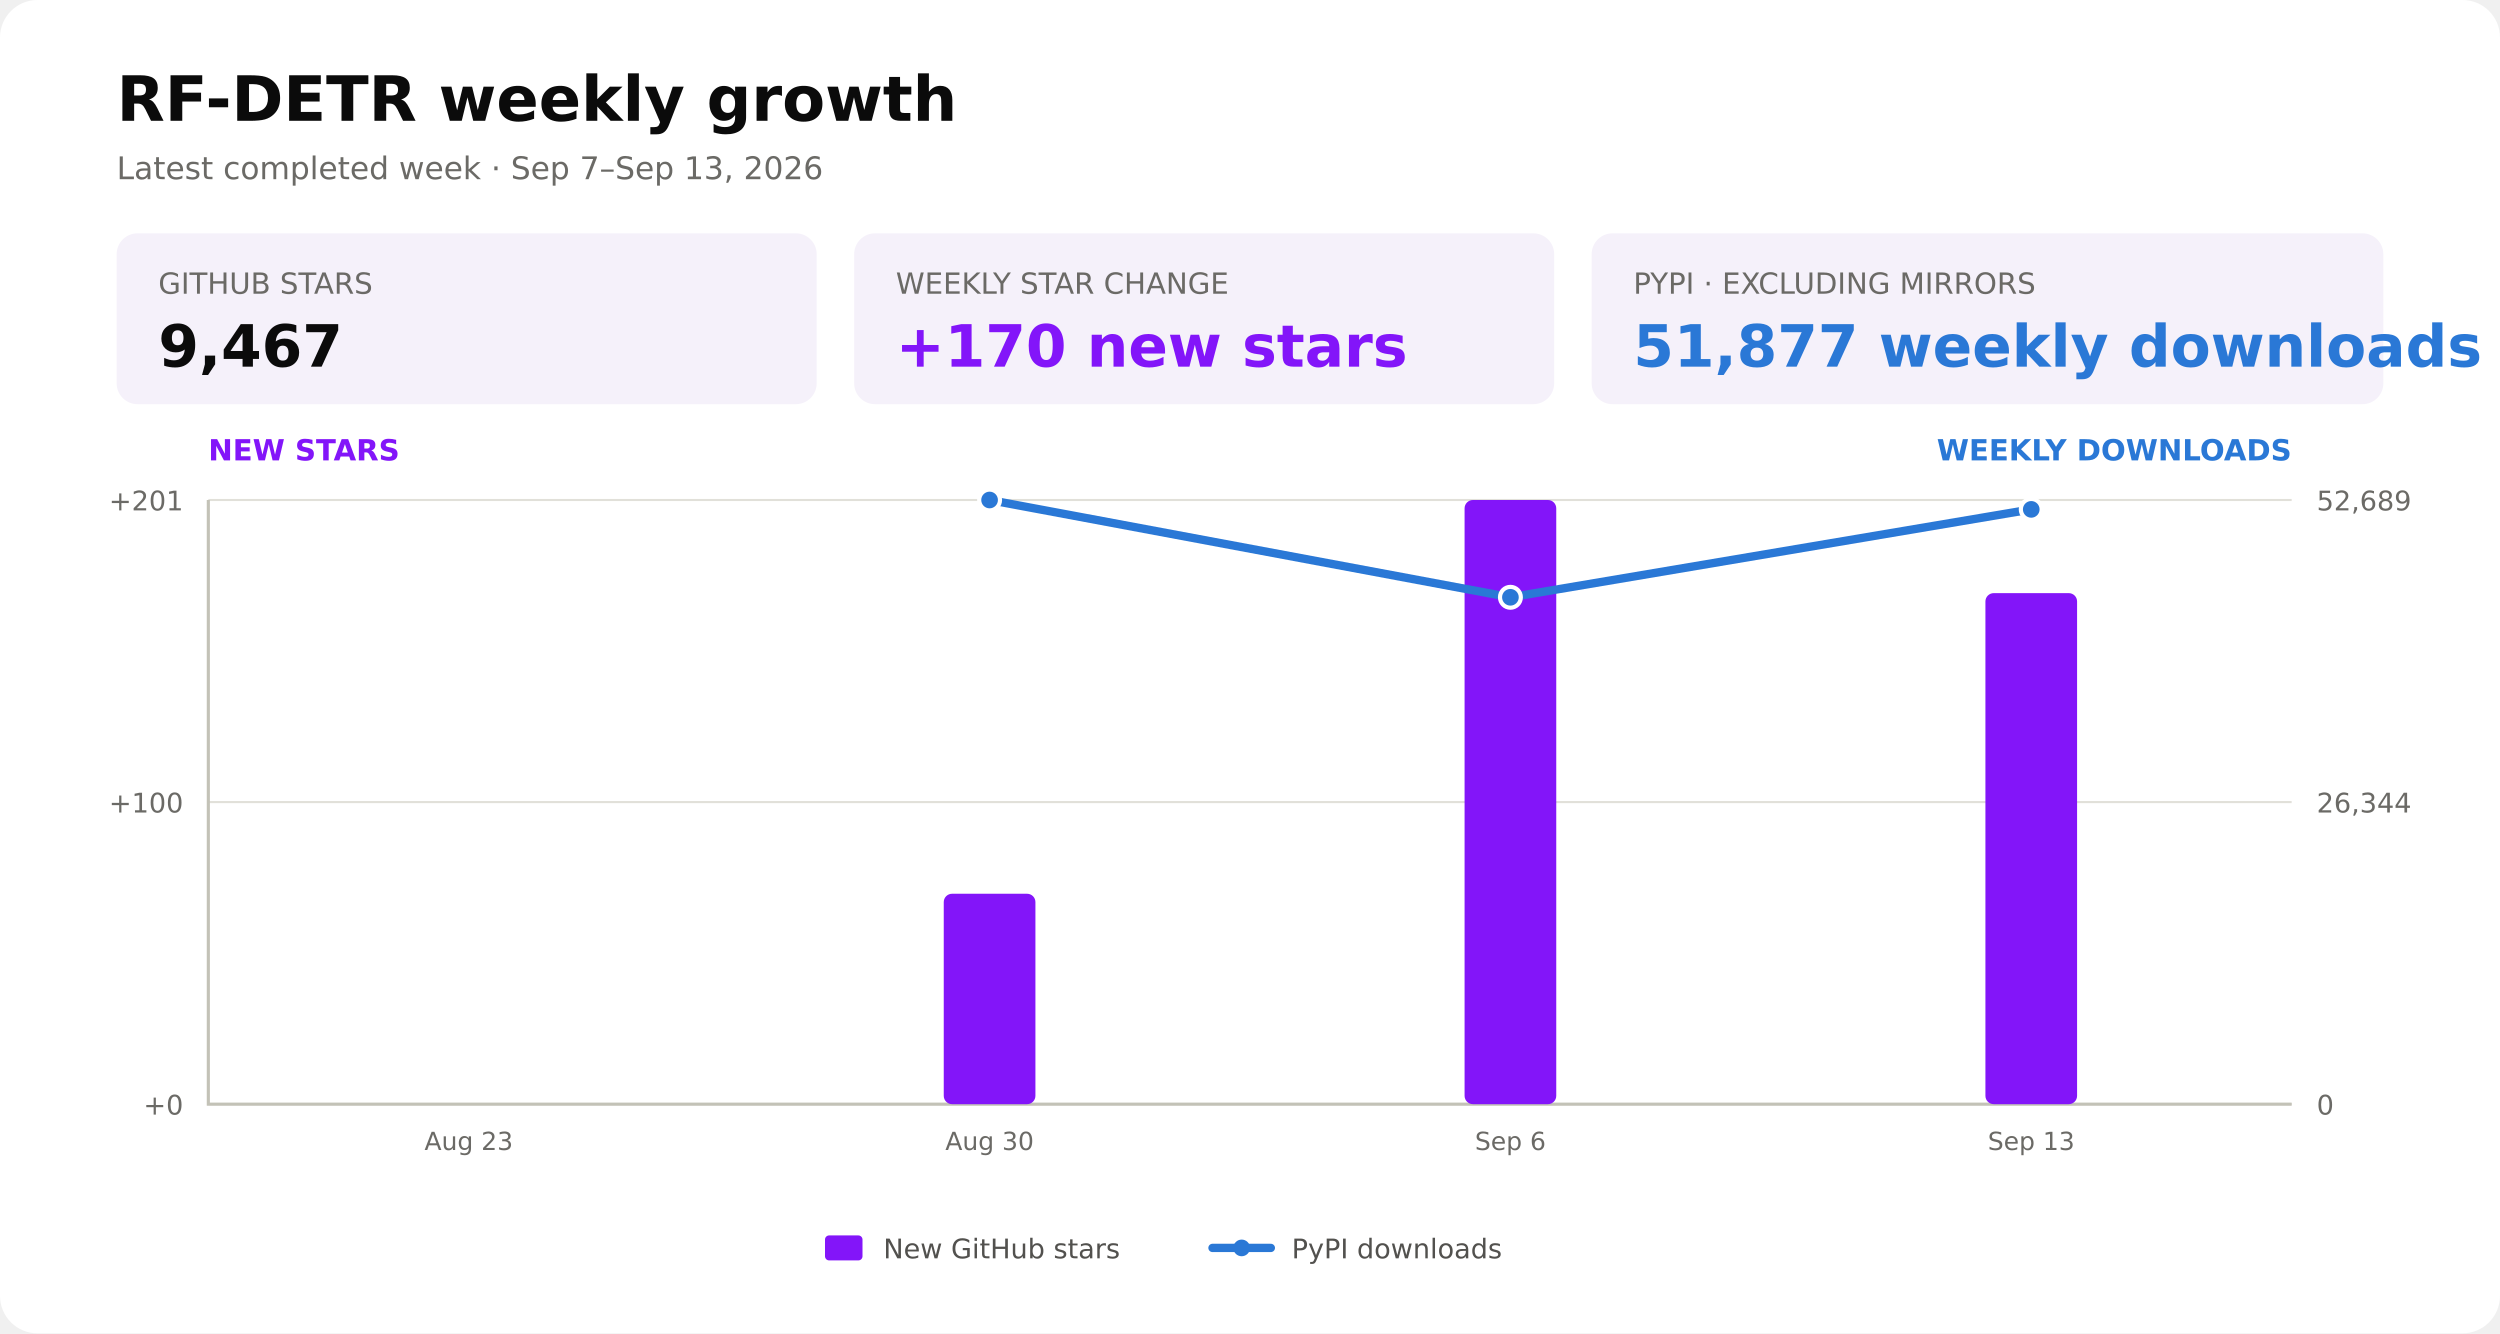
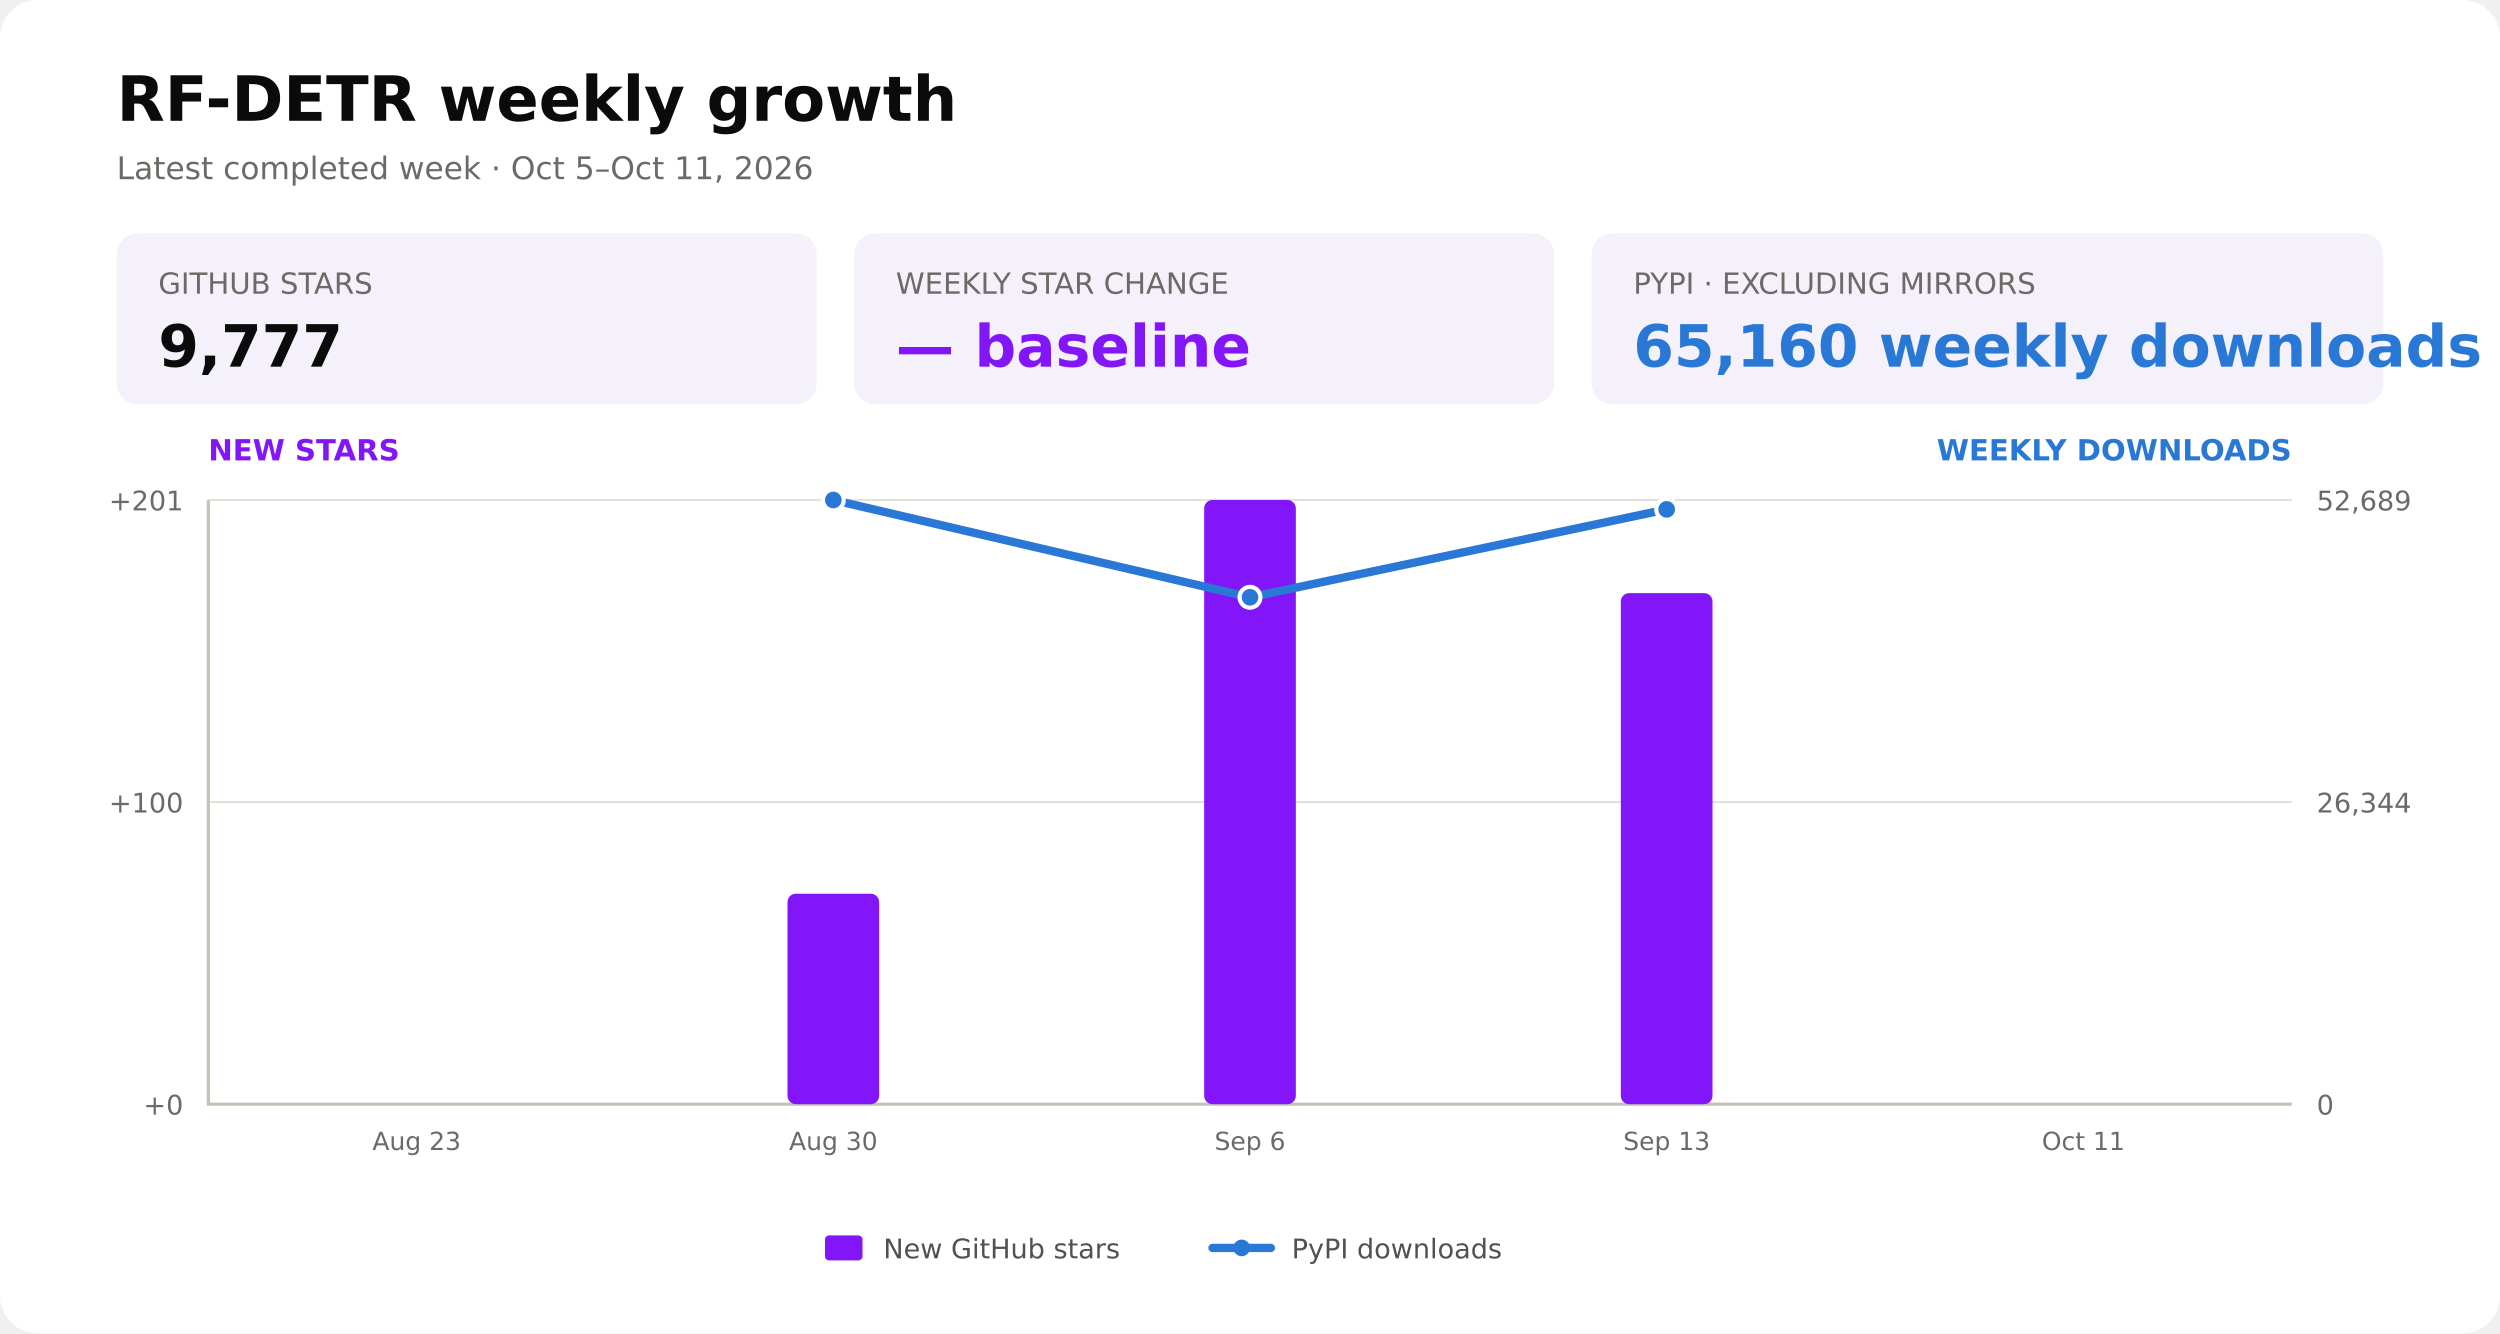
<svg xmlns="http://www.w3.org/2000/svg" width="1200" height="640" viewBox="0 0 1200 640" role="img" aria-labelledby="title description">
  <rect width="1200" height="640" rx="18" fill="#ffffff" />
  <text x="56" y="58" fill="#0b0b0b" font-family="DejaVu Sans, Arial, sans-serif" font-size="30" font-weight="700">RF-DETR weekly growth</text>
-   <text x="56" y="86" fill="#6b6a66" font-family="DejaVu Sans, Arial, sans-serif" font-size="15">Latest completed week · Sep 7–Sep 13, 2026</text>
+   <text x="56" y="86" fill="#6b6a66" font-family="DejaVu Sans, Arial, sans-serif" font-size="15">Latest completed week · Oct 5–Oct 11, 2026</text>
  <g font-family="DejaVu Sans, Arial, sans-serif">
    <rect x="56" y="112" width="336" height="82" rx="10" fill="#f5f1fa" />
    <text x="76" y="141" fill="#6b6a66" font-size="14">GITHUB STARS</text>
-     <text x="76" y="176" fill="#0b0b0b" font-size="28" font-weight="700">9,467</text>
+     <text x="76" y="176" fill="#0b0b0b" font-size="28" font-weight="700">9,777</text>
    <rect x="410" y="112" width="336" height="82" rx="10" fill="#f5f1fa" />
    <text x="430" y="141" fill="#6b6a66" font-size="14">WEEKLY STAR CHANGE</text>
-     <text x="430" y="176" fill="#8315f9" font-size="28" font-weight="700">+170 new stars</text>
+     <text x="430" y="176" fill="#8315f9" font-size="28" font-weight="700">— baseline</text>
    <rect x="764" y="112" width="380" height="82" rx="10" fill="#f5f1fa" />
    <text x="784" y="141" fill="#6b6a66" font-size="14">PYPI · EXCLUDING MIRRORS</text>
-     <text x="784" y="176" fill="#2a78d6" font-size="28" font-weight="700">51,877 weekly downloads</text>
+     <text x="784" y="176" fill="#2a78d6" font-size="28" font-weight="700">65,160 weekly downloads</text>
  </g>
  <g aria-hidden="true" fill="none" stroke="#e1e0d9" stroke-width="1">
    <path d="M100 530.0H1100" />
    <path d="M100 385.0H1100" />
    <path d="M100 240.0H1100" />
  </g>
  <path d="M100 240V530H1100" fill="none" stroke="#c3c2b7" stroke-width="1.5" />
  <g fill="#6b6a66" font-family="DejaVu Sans, Arial, sans-serif" font-size="13">
    <text x="88" y="535.0" text-anchor="end">+0</text>
    <text x="1112" y="535.0" text-anchor="start">0</text>
    <text x="88" y="390.0" text-anchor="end">+100</text>
    <text x="1112" y="390.0" text-anchor="start">26,344</text>
    <text x="88" y="245.0" text-anchor="end">+201</text>
    <text x="1112" y="245.0" text-anchor="start">52,689</text>
    <text x="100" y="221" fill="#8315f9" font-size="14" font-weight="700">NEW STARS</text>
    <text x="1100" y="221" fill="#2a78d6" font-size="14" font-weight="700" text-anchor="end">WEEKLY DOWNLOADS</text>
  </g>
  <g id="weekly-stars-bars">
-     <rect x="453.0" y="429.0" width="44.0" height="101.0" rx="4" fill="#8315f9" />
-     <rect x="703.0" y="240.0" width="44.0" height="290.0" rx="4" fill="#8315f9" />
-     <rect x="953.0" y="284.7" width="44.0" height="245.3" rx="4" fill="#8315f9" />
+     <rect x="378.0" y="429.0" width="44.0" height="101.0" rx="4" fill="#8315f9" />
+     <rect x="578.0" y="240.0" width="44.0" height="290.0" rx="4" fill="#8315f9" />
+     <rect x="778.0" y="284.7" width="44.0" height="245.3" rx="4" fill="#8315f9" />
  </g>
  <g id="weekly-downloads-line">
-     <polyline points="475.0,240.0 725.0,286.7 975.0,244.5" fill="none" stroke="#2a78d6" stroke-width="4" stroke-linecap="round" stroke-linejoin="round" />
-     <circle cx="475.0" cy="240.0" r="5" fill="#2a78d6" stroke="#ffffff" stroke-width="2" />
-     <circle cx="725.0" cy="286.7" r="5" fill="#2a78d6" stroke="#ffffff" stroke-width="2" />
-     <circle cx="975.0" cy="244.5" r="5" fill="#2a78d6" stroke="#ffffff" stroke-width="2" />
+     <polyline points="400.0,240.0 600.0,286.7 800.0,244.5" fill="none" stroke="#2a78d6" stroke-width="4" stroke-linecap="round" stroke-linejoin="round" />
+     <circle cx="400.0" cy="240.0" r="5" fill="#2a78d6" stroke="#ffffff" stroke-width="2" />
+     <circle cx="600.0" cy="286.7" r="5" fill="#2a78d6" stroke="#ffffff" stroke-width="2" />
+     <circle cx="800.0" cy="244.5" r="5" fill="#2a78d6" stroke="#ffffff" stroke-width="2" />
  </g>
  <g fill="#6b6a66" font-family="DejaVu Sans, Arial, sans-serif" font-size="12" text-anchor="middle">
-     <text x="225.0" y="552">Aug 23</text>
-     <text x="475.0" y="552">Aug 30</text>
-     <text x="725.0" y="552">Sep 6</text>
-     <text x="975.0" y="552">Sep 13</text>
+     <text x="200.0" y="552">Aug 23</text>
+     <text x="400.0" y="552">Aug 30</text>
+     <text x="600.0" y="552">Sep 6</text>
+     <text x="800.0" y="552">Sep 13</text>
+     <text x="1000.0" y="552">Oct 11</text>
  </g>
  <g font-family="DejaVu Sans, Arial, sans-serif" font-size="13" fill="#52514e">
    <rect x="396" y="593" width="18" height="12" rx="2" fill="#8315f9" />
    <text x="424" y="604">New GitHub stars</text>
    <path d="M582 599H610" fill="none" stroke="#2a78d6" stroke-width="4" stroke-linecap="round" />
    <circle cx="596" cy="599" r="4" fill="#2a78d6" />
    <text x="620" y="604">PyPI downloads</text>
  </g>
</svg>
